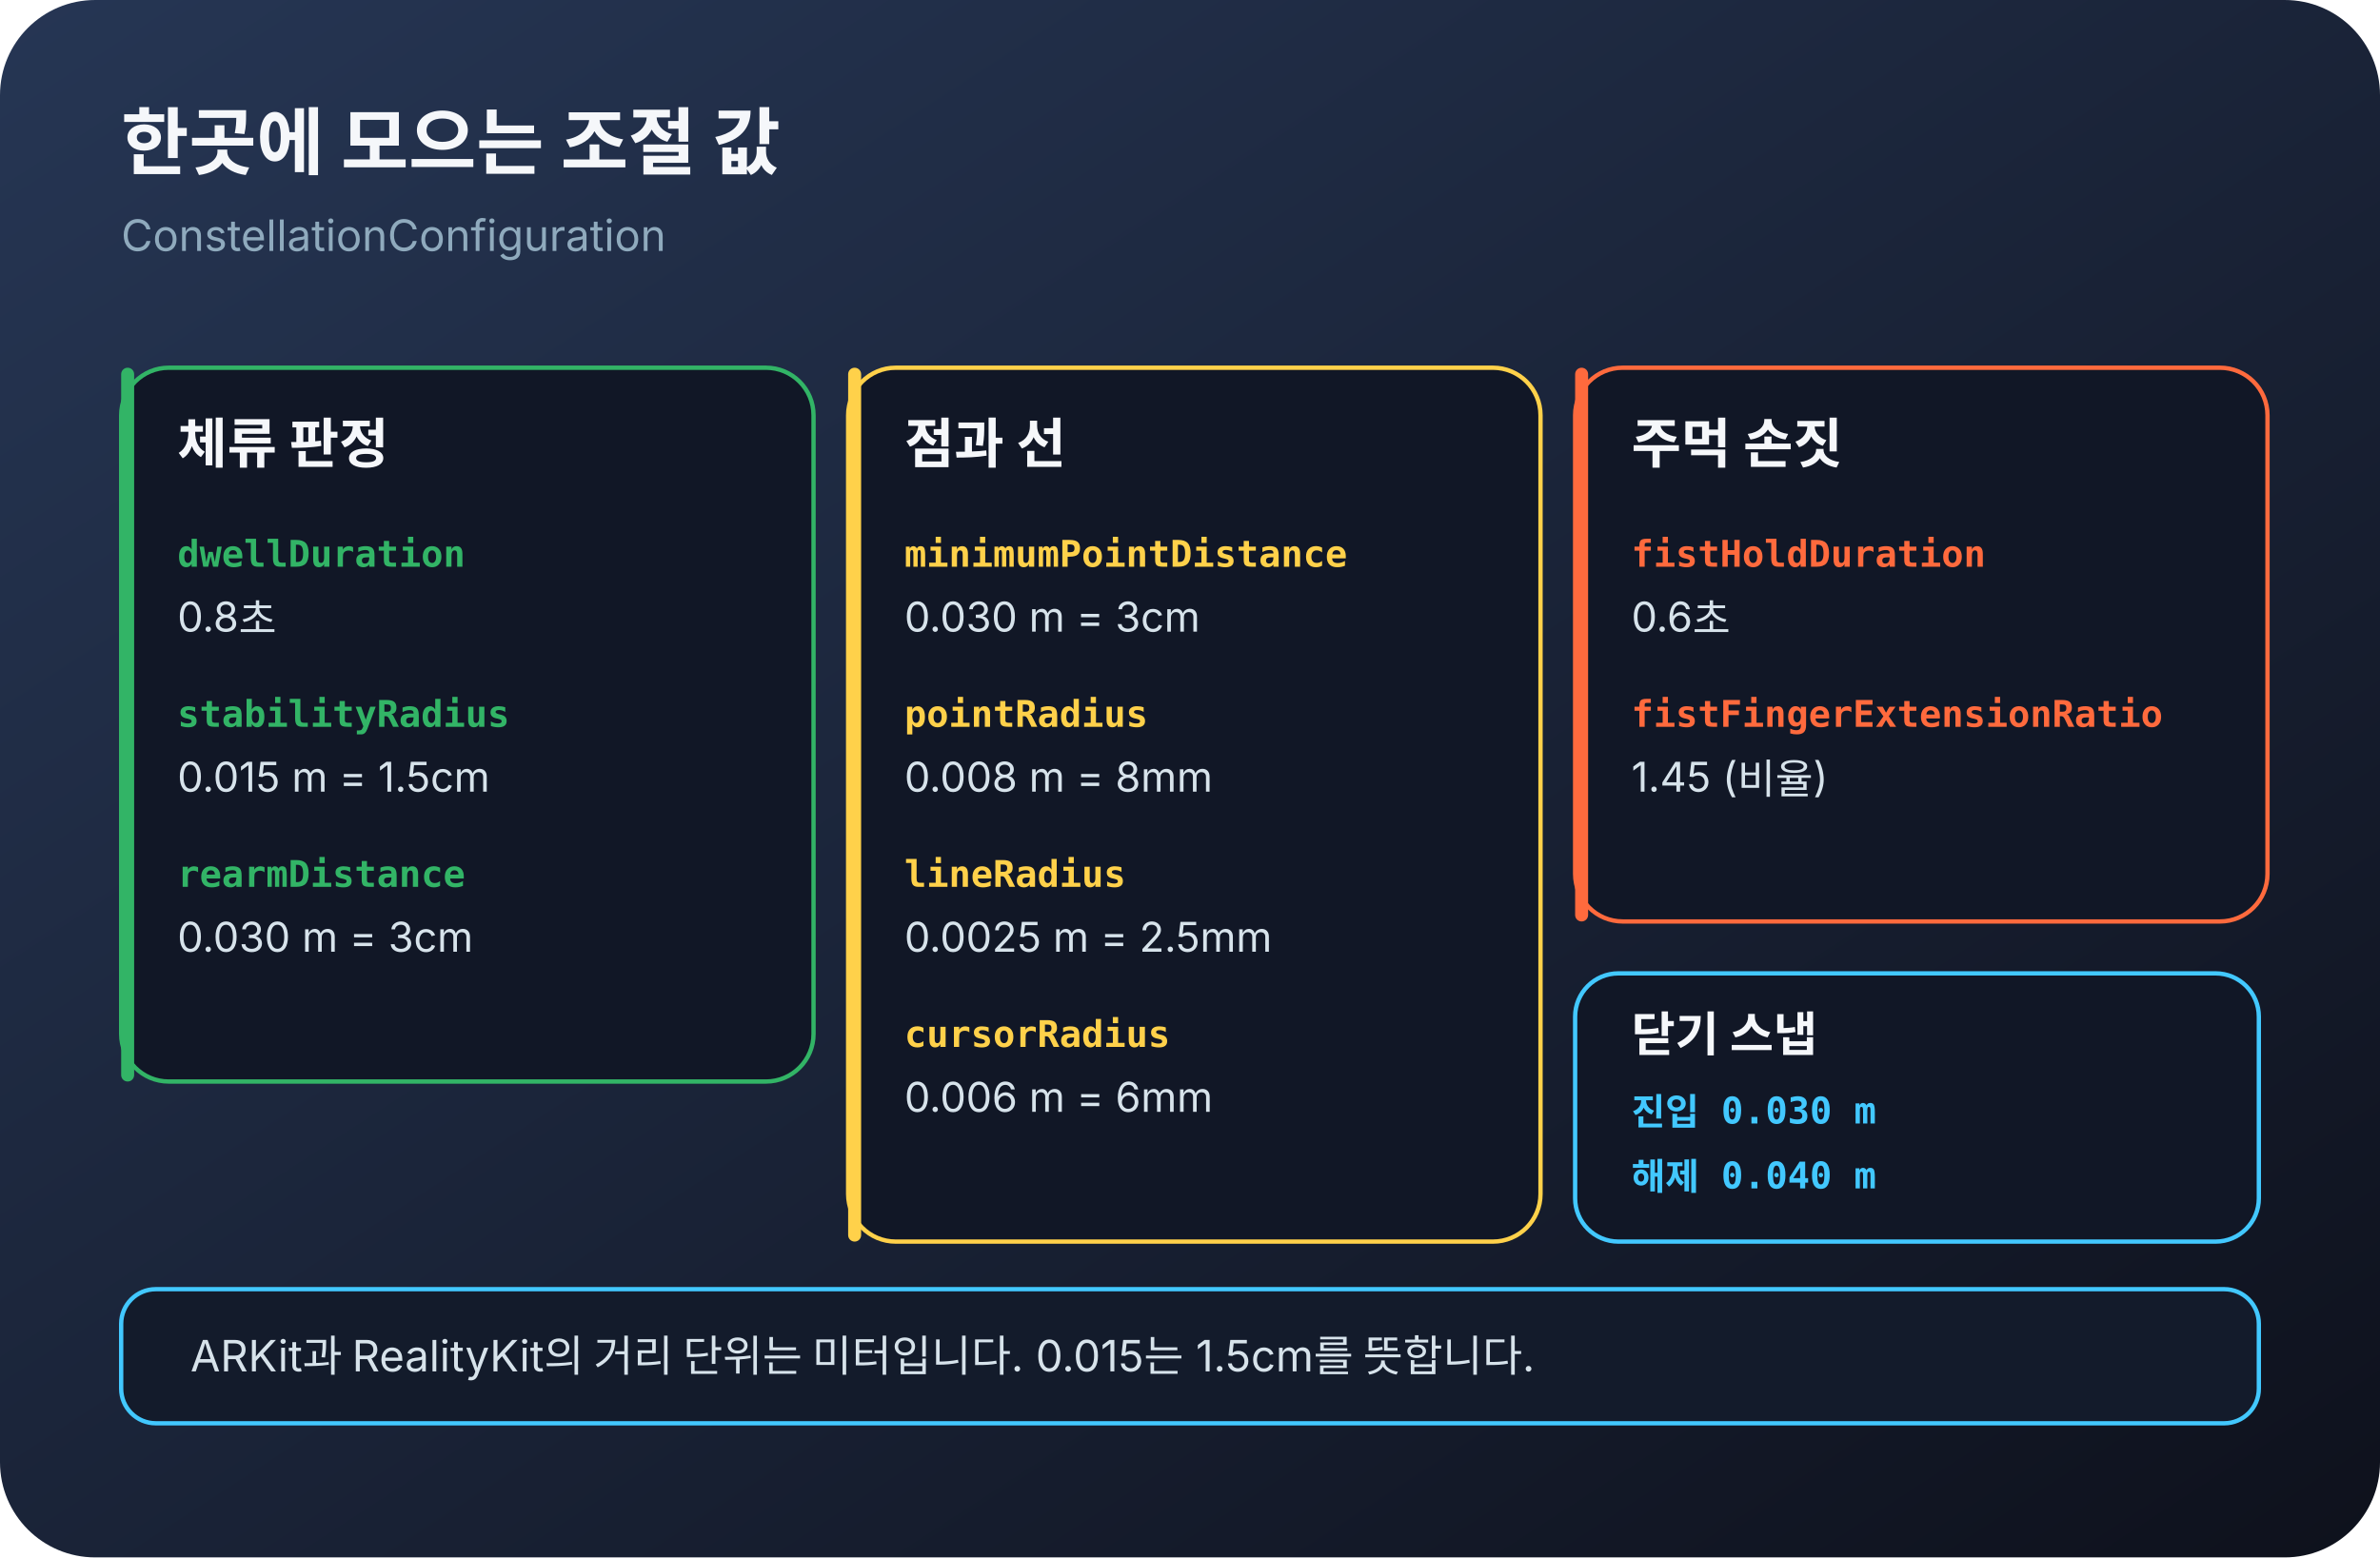
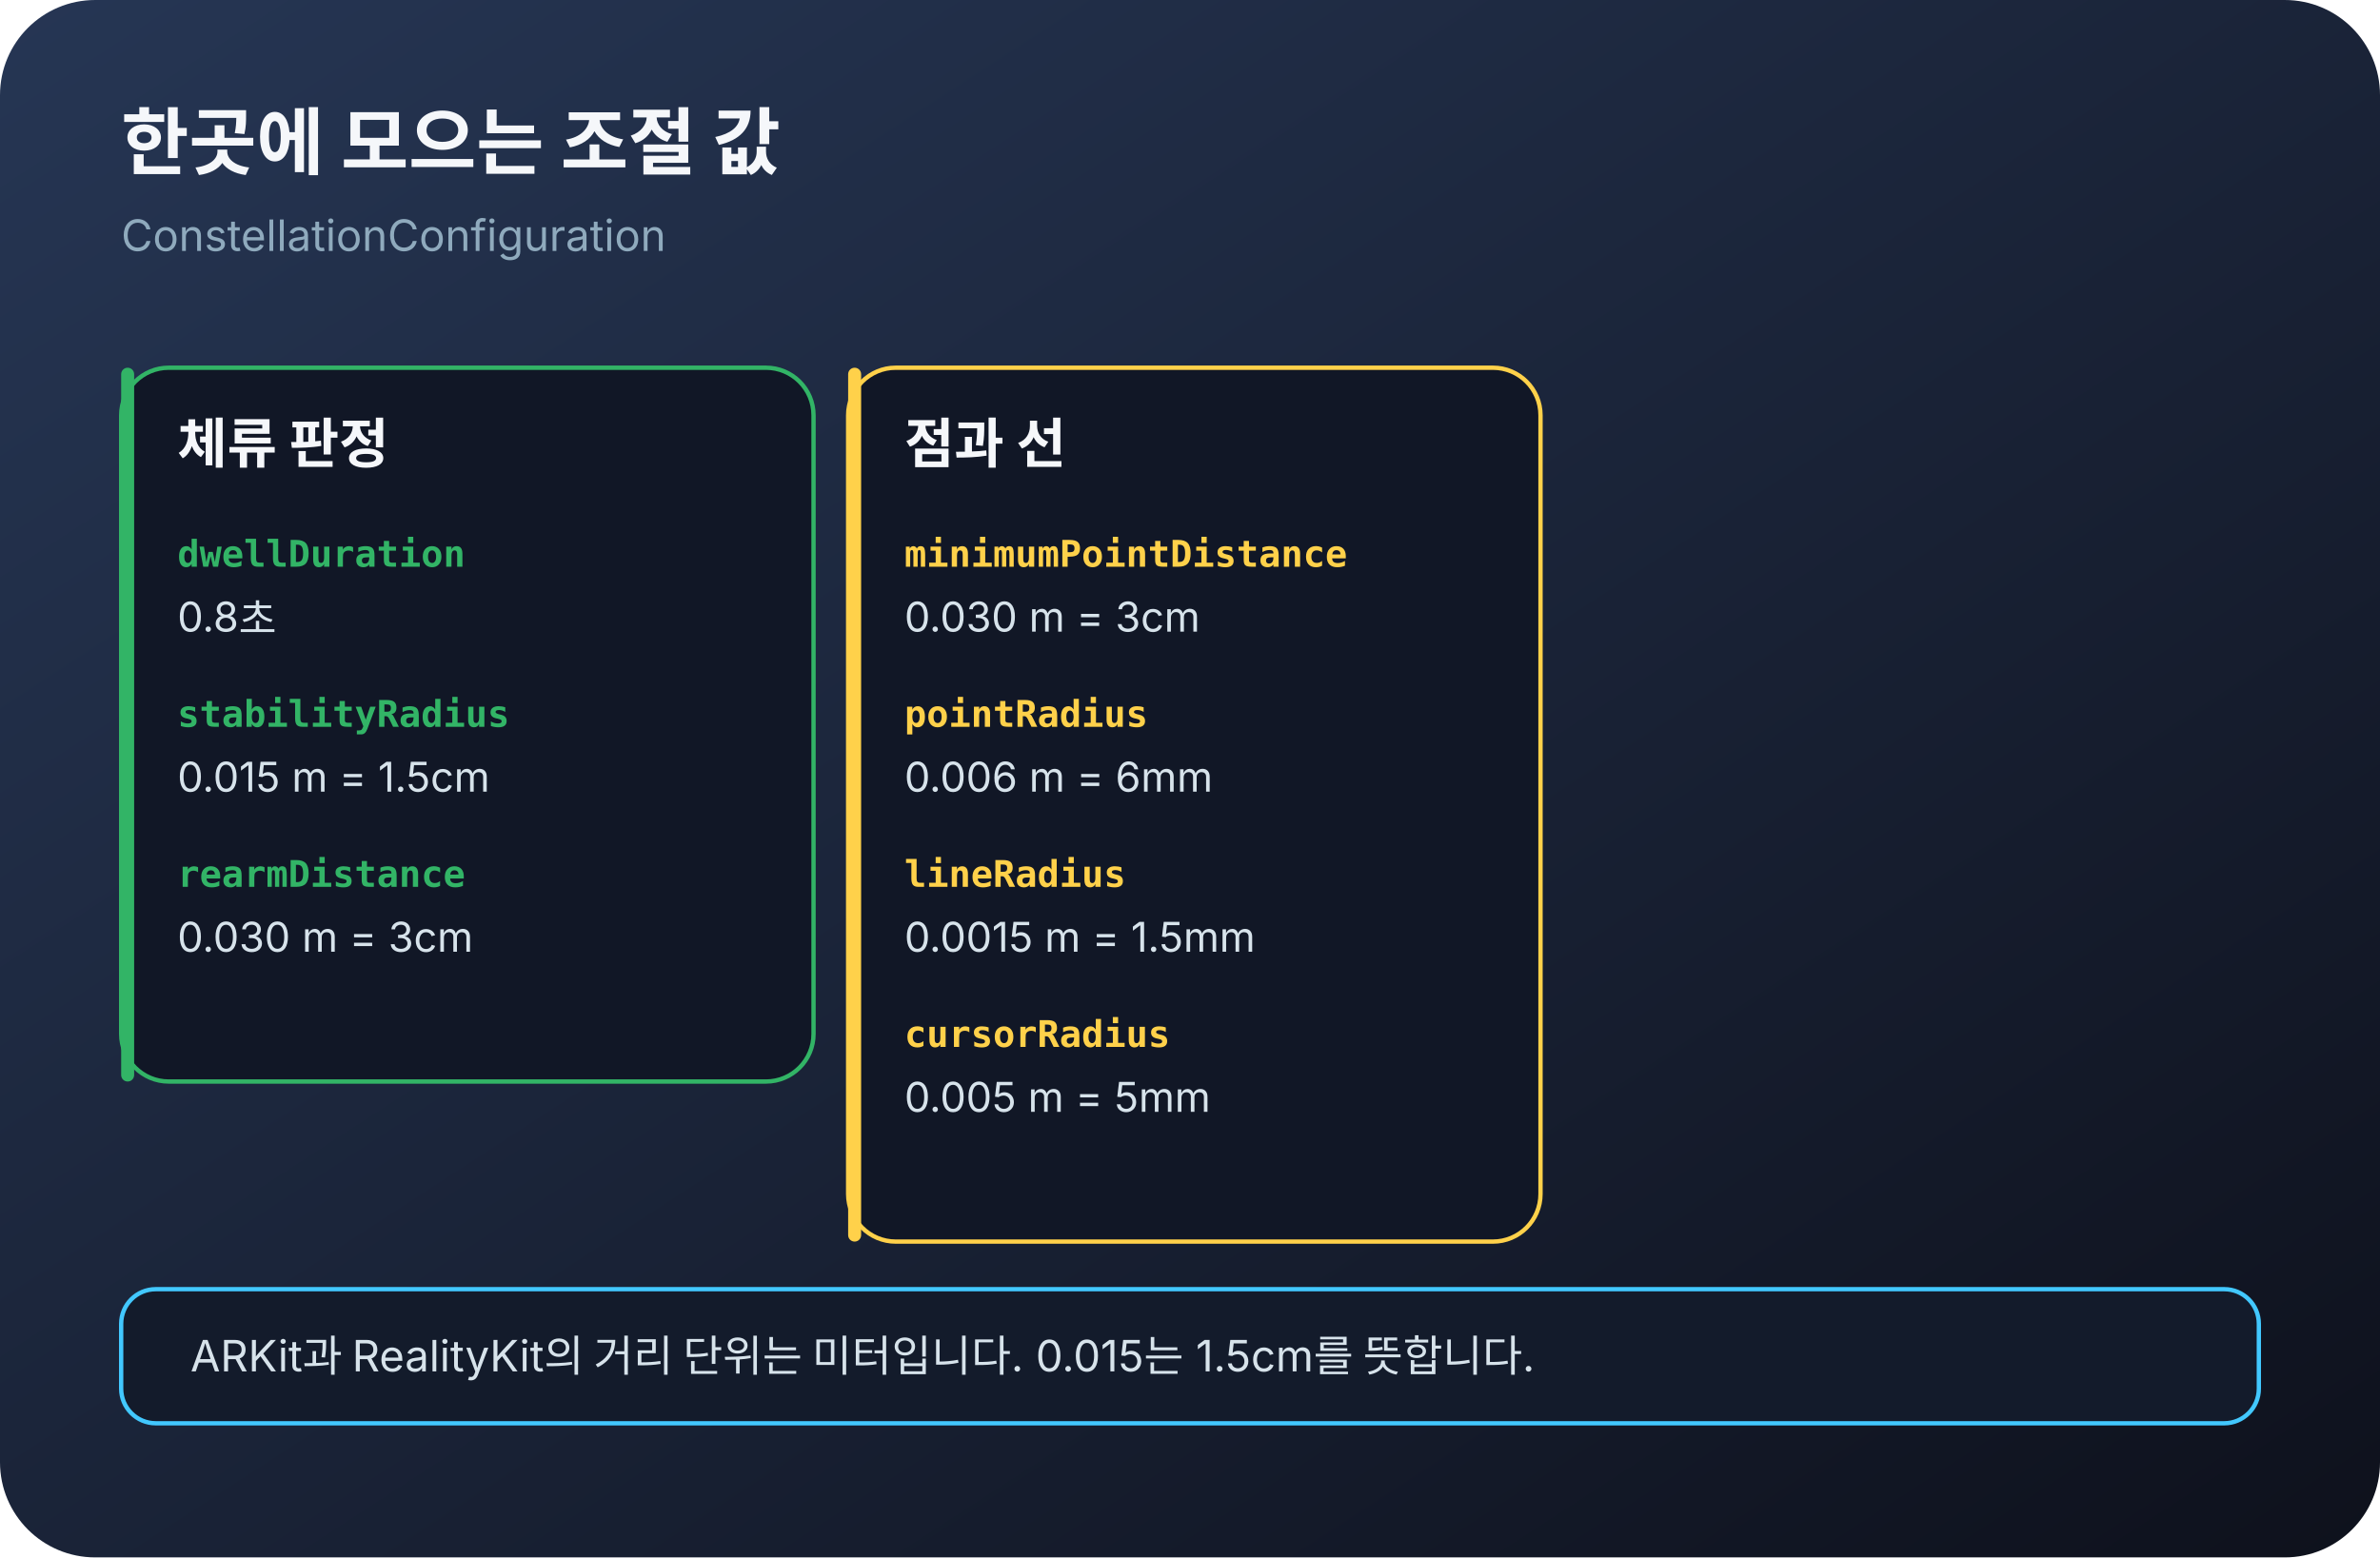
<svg xmlns="http://www.w3.org/2000/svg" width="1100" height="720" viewBox="0 0 1100 720" role="img" aria-labelledby="t d">
  <defs>
    <linearGradient id="bg" x1="0" y1="0" x2="1" y2="1">
      <stop stop-color="#263654" />
      <stop offset="1" stop-color="#0e111c" />
    </linearGradient>
    <linearGradient id="glass" x1="0" y1="0" x2="1" y2="1">
      <stop stop-color="#ffffff" stop-opacity=".22" />
      <stop offset="1" stop-color="#8adfff" stop-opacity=".07" />
    </linearGradient>
    <marker id="head" viewBox="0 0 12 12" refX="9" refY="6" markerWidth="7" markerHeight="7" orient="auto-start-reverse">
      <path d="M1 1 L11 6 L1 11 z" fill="#42c8ff" />
    </marker>
    <marker id="headw" viewBox="0 0 12 12" refX="9" refY="6" markerWidth="7" markerHeight="7" orient="auto-start-reverse">
      <path d="M1 1 L11 6 L1 11 z" fill="#8faabd" />
    </marker>
  </defs>
  <rect x="0" y="0" width="1100" height="720" rx="44" fill="url(#bg)" />
  <text x="56" y="78" fill="#f5f7fa" font-family="-apple-system,'SF Pro Text','Apple SD Gothic Neo',sans-serif" font-size="34" font-weight="700" text-anchor="start">한곳에 모으는 조절 값</text>
  <text x="56" y="116" fill="#8faabd" font-family="-apple-system,'SF Pro Text','Apple SD Gothic Neo',sans-serif" font-size="20" font-weight="400" text-anchor="start">ConstellationConfiguration</text>
  <rect x="56" y="170" width="320" height="330" rx="22" fill="#111726" stroke="#32b466" stroke-width="2" />
  <rect x="56" y="170" width="6" height="330" rx="3" fill="#32b466" />
  <text x="82" y="214" fill="#f5f7fa" font-family="-apple-system,'SF Pro Text','Apple SD Gothic Neo',sans-serif" font-size="25" font-weight="650" text-anchor="start">체류 판정</text>
  <text x="82" y="262" fill="#32b466" font-family="ui-monospace,'SFMono-Regular',Menlo,monospace" font-size="17" font-weight="600" text-anchor="start">dwellDuration</text>
  <text x="82" y="292" fill="#d7e3eb" font-family="-apple-system,'SF Pro Text','Apple SD Gothic Neo',sans-serif" font-size="19" font-weight="400" text-anchor="start">0.8초</text>
  <text x="82" y="336" fill="#32b466" font-family="ui-monospace,'SFMono-Regular',Menlo,monospace" font-size="17" font-weight="600" text-anchor="start">stabilityRadius</text>
  <text x="82" y="366" fill="#d7e3eb" font-family="-apple-system,'SF Pro Text','Apple SD Gothic Neo',sans-serif" font-size="19" font-weight="400" text-anchor="start">0.015 m = 1.5cm</text>
  <text x="82" y="410" fill="#32b466" font-family="ui-monospace,'SFMono-Regular',Menlo,monospace" font-size="17" font-weight="600" text-anchor="start">rearmDistance</text>
  <text x="82" y="440" fill="#d7e3eb" font-family="-apple-system,'SF Pro Text','Apple SD Gothic Neo',sans-serif" font-size="19" font-weight="400" text-anchor="start">0.030 m = 3cm</text>
  <rect x="392" y="170" width="320" height="404" rx="22" fill="#111726" stroke="#ffd14a" stroke-width="2" />
  <rect x="392" y="170" width="6" height="404" rx="3" fill="#ffd14a" />
  <text x="418" y="214" fill="#f5f7fa" font-family="-apple-system,'SF Pro Text','Apple SD Gothic Neo',sans-serif" font-size="25" font-weight="650" text-anchor="start">점과 선</text>
  <text x="418" y="262" fill="#ffd14a" font-family="ui-monospace,'SFMono-Regular',Menlo,monospace" font-size="17" font-weight="600" text-anchor="start">minimumPointDistance</text>
  <text x="418" y="292" fill="#d7e3eb" font-family="-apple-system,'SF Pro Text','Apple SD Gothic Neo',sans-serif" font-size="19" font-weight="400" text-anchor="start">0.030 m = 3cm</text>
  <text x="418" y="336" fill="#ffd14a" font-family="ui-monospace,'SFMono-Regular',Menlo,monospace" font-size="17" font-weight="600" text-anchor="start">pointRadius</text>
-   <text x="418" y="366" fill="#d7e3eb" font-family="-apple-system,'SF Pro Text','Apple SD Gothic Neo',sans-serif" font-size="19" font-weight="400" text-anchor="start">0.008 m = 8mm</text>
+   <text x="418" y="366" fill="#d7e3eb" font-family="-apple-system,'SF Pro Text','Apple SD Gothic Neo',sans-serif" font-size="19" font-weight="400" text-anchor="start">0.006 m = 6mm</text>
  <text x="418" y="410" fill="#ffd14a" font-family="ui-monospace,'SFMono-Regular',Menlo,monospace" font-size="17" font-weight="600" text-anchor="start">lineRadius</text>
-   <text x="418" y="440" fill="#d7e3eb" font-family="-apple-system,'SF Pro Text','Apple SD Gothic Neo',sans-serif" font-size="19" font-weight="400" text-anchor="start">0.0025 m = 2.5mm</text>
+   <text x="418" y="440" fill="#d7e3eb" font-family="-apple-system,'SF Pro Text','Apple SD Gothic Neo',sans-serif" font-size="19" font-weight="400" text-anchor="start">0.0015 m = 1.5mm</text>
  <text x="418" y="484" fill="#ffd14a" font-family="ui-monospace,'SFMono-Regular',Menlo,monospace" font-size="17" font-weight="600" text-anchor="start">cursorRadius</text>
-   <text x="418" y="514" fill="#d7e3eb" font-family="-apple-system,'SF Pro Text','Apple SD Gothic Neo',sans-serif" font-size="19" font-weight="400" text-anchor="start">0.006 m = 6mm</text>
-   <rect x="728" y="170" width="320" height="256" rx="22" fill="#111726" stroke="#ff6a3d" stroke-width="2" />
-   <rect x="728" y="170" width="6" height="256" rx="3" fill="#ff6a3d" />
-   <text x="754" y="214" fill="#f5f7fa" font-family="-apple-system,'SF Pro Text','Apple SD Gothic Neo',sans-serif" font-size="25" font-weight="650" text-anchor="start">주먹 손짓</text>
-   <text x="754" y="262" fill="#ff6a3d" font-family="ui-monospace,'SFMono-Regular',Menlo,monospace" font-size="17" font-weight="600" text-anchor="start">fistHoldDuration</text>
-   <text x="754" y="292" fill="#d7e3eb" font-family="-apple-system,'SF Pro Text','Apple SD Gothic Neo',sans-serif" font-size="19" font-weight="400" text-anchor="start">0.6초</text>
-   <text x="754" y="336" fill="#ff6a3d" font-family="ui-monospace,'SFMono-Regular',Menlo,monospace" font-size="17" font-weight="600" text-anchor="start">fistFingerExtensionRatio</text>
-   <text x="754" y="366" fill="#d7e3eb" font-family="-apple-system,'SF Pro Text','Apple SD Gothic Neo',sans-serif" font-size="19" font-weight="400" text-anchor="start">1.45 (비율)</text>
-   <rect x="728" y="450" width="316" height="124" rx="20" fill="#111726" stroke="#42c8ff" stroke-width="2" />
-   <text x="754" y="486" fill="#f5f7fa" font-family="-apple-system,'SF Pro Text','Apple SD Gothic Neo',sans-serif" font-size="22" font-weight="650" text-anchor="start">닫기 스냅</text>
-   <text x="754" y="520" fill="#42c8ff" font-family="ui-monospace,'SFMono-Regular',Menlo,monospace" font-size="17" font-weight="600" text-anchor="start">진입 0.030 m</text>
-   <text x="754" y="550" fill="#42c8ff" font-family="ui-monospace,'SFMono-Regular',Menlo,monospace" font-size="17" font-weight="600" text-anchor="start">해제 0.040 m</text>
+   <text x="418" y="514" fill="#d7e3eb" font-family="-apple-system,'SF Pro Text','Apple SD Gothic Neo',sans-serif" font-size="19" font-weight="400" text-anchor="start">0.005 m = 5mm</text>
  <rect x="56" y="596" width="988" height="62" rx="16" fill="#131b2b" stroke="#42c8ff" stroke-width="2" />
  <text x="88" y="634" fill="#d7e3eb" font-family="-apple-system,'SF Pro Text','Apple SD Gothic Neo',sans-serif" font-size="20" font-weight="400" text-anchor="start">ARKit과 RealityKit의 거리 단위는 미터입니다. 0.015는 1.5cm를 뜻합니다.</text>
</svg>
